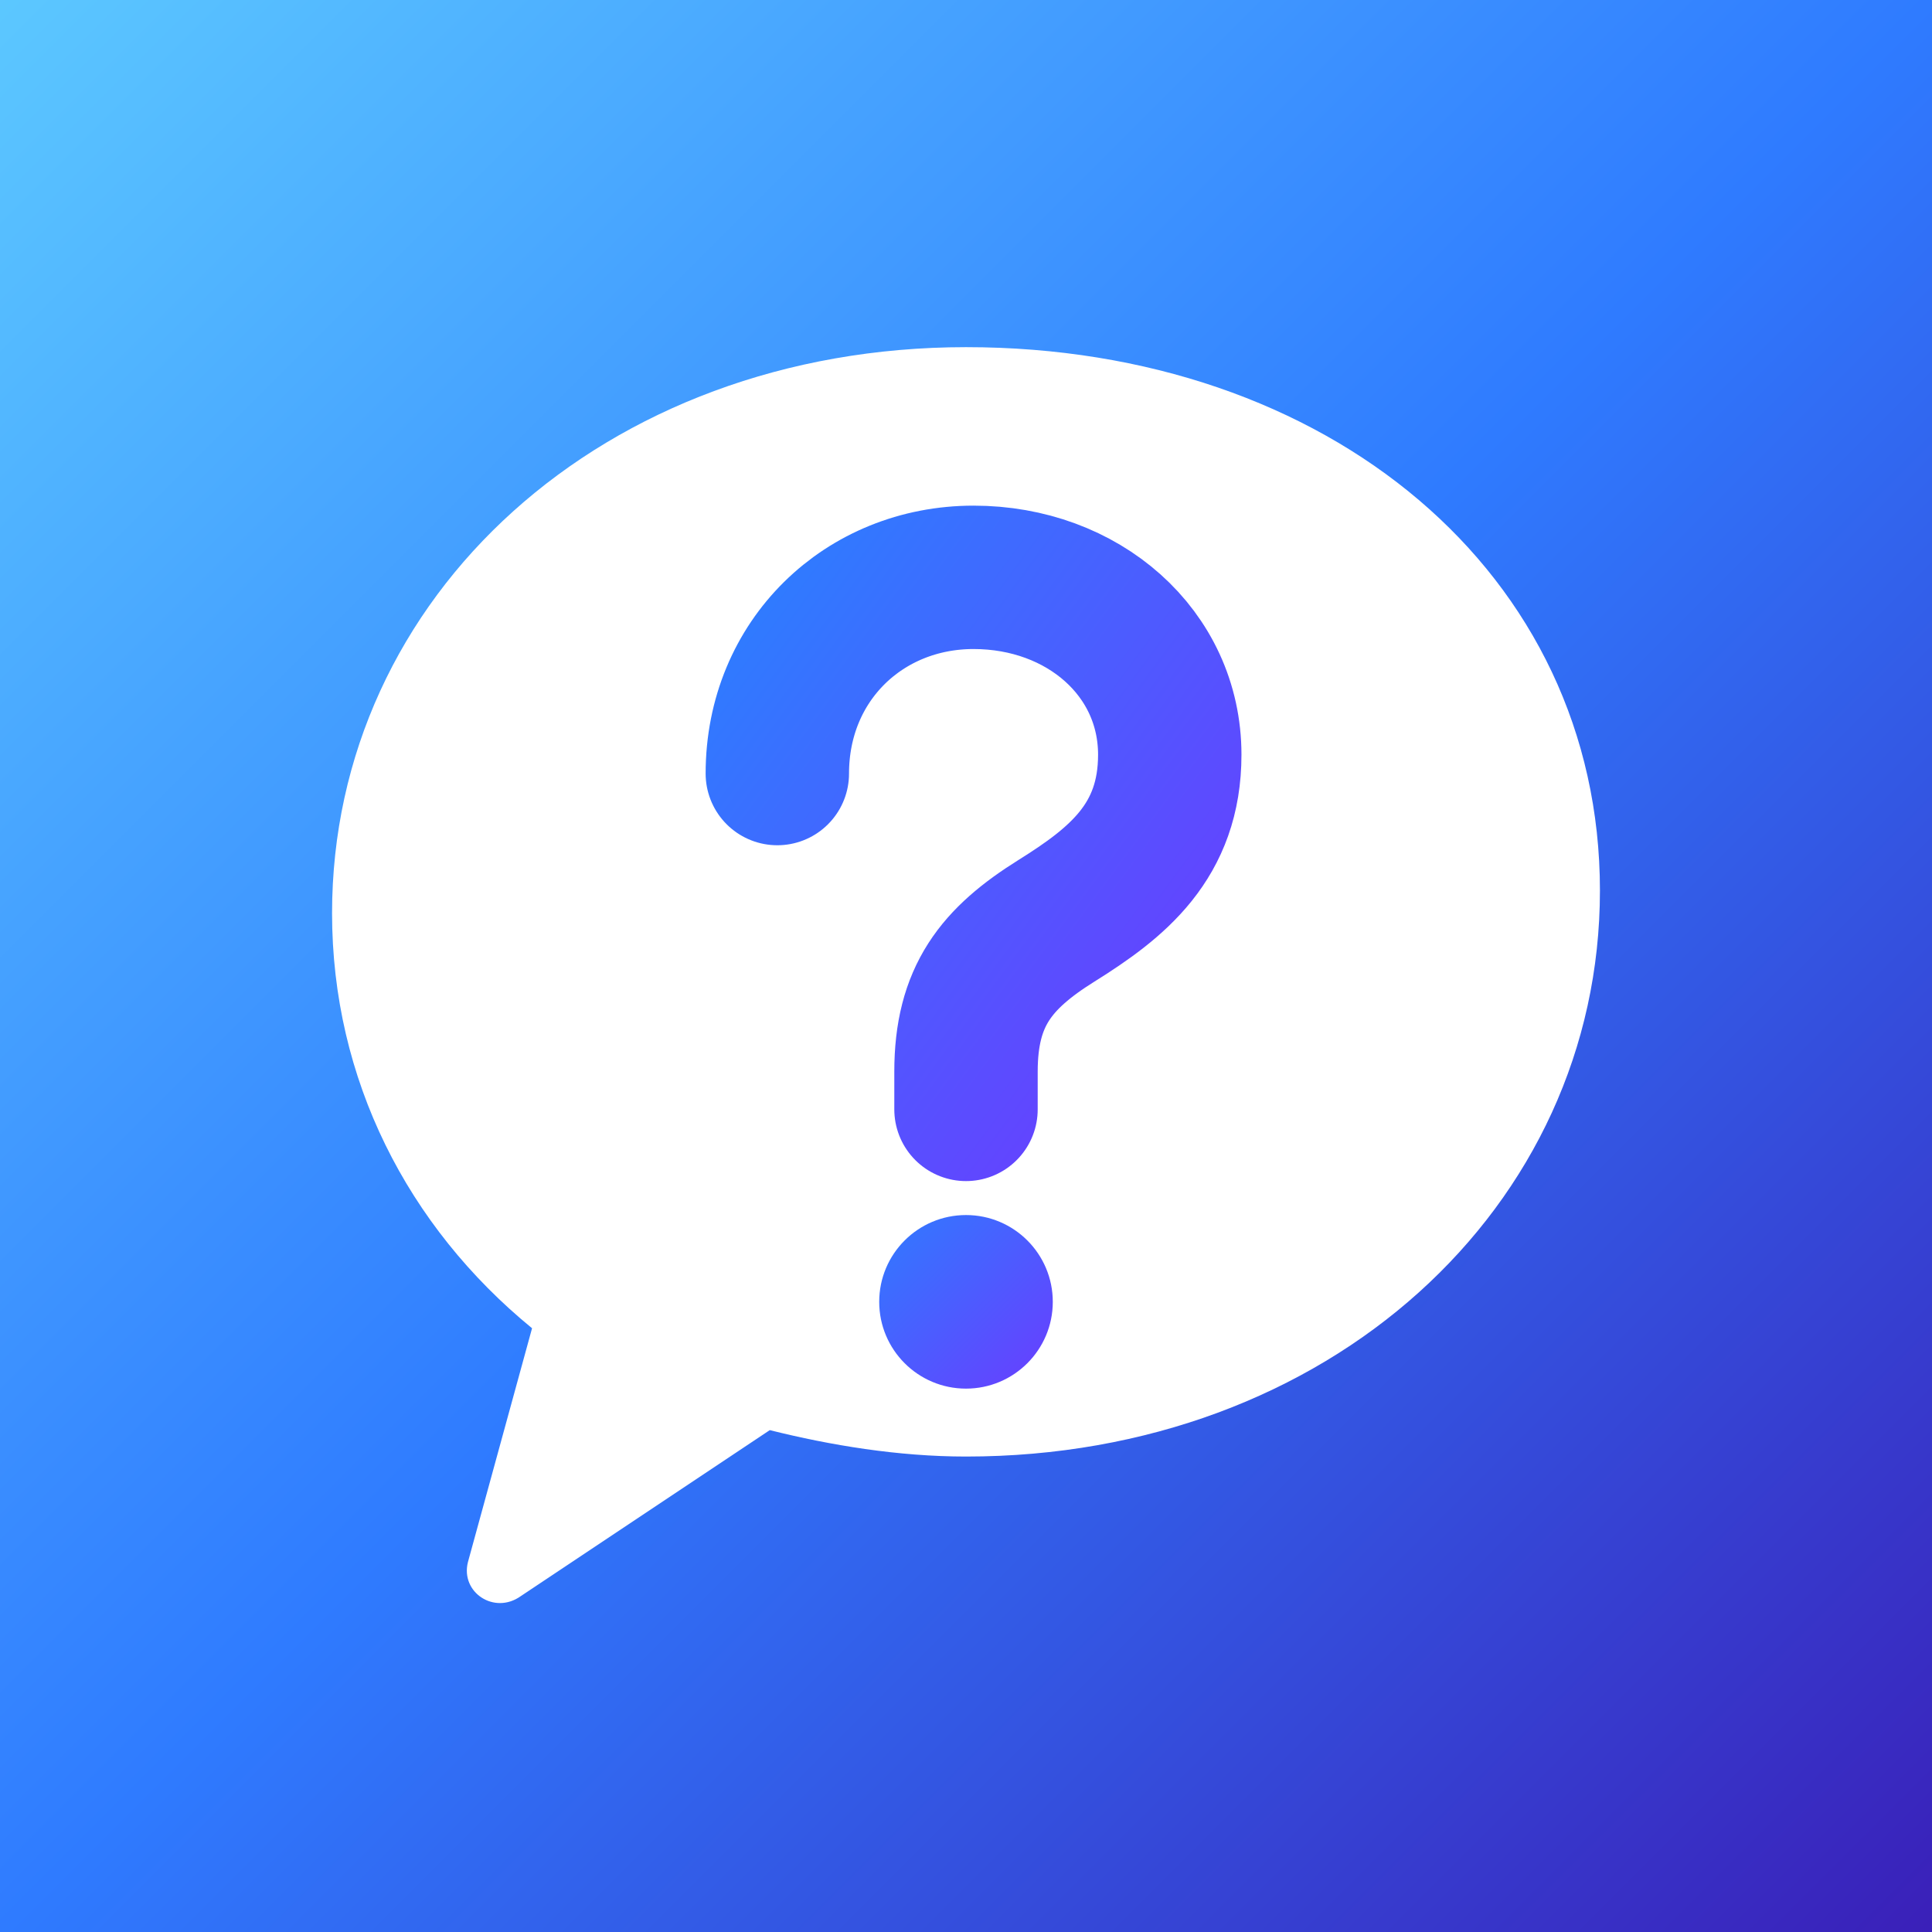
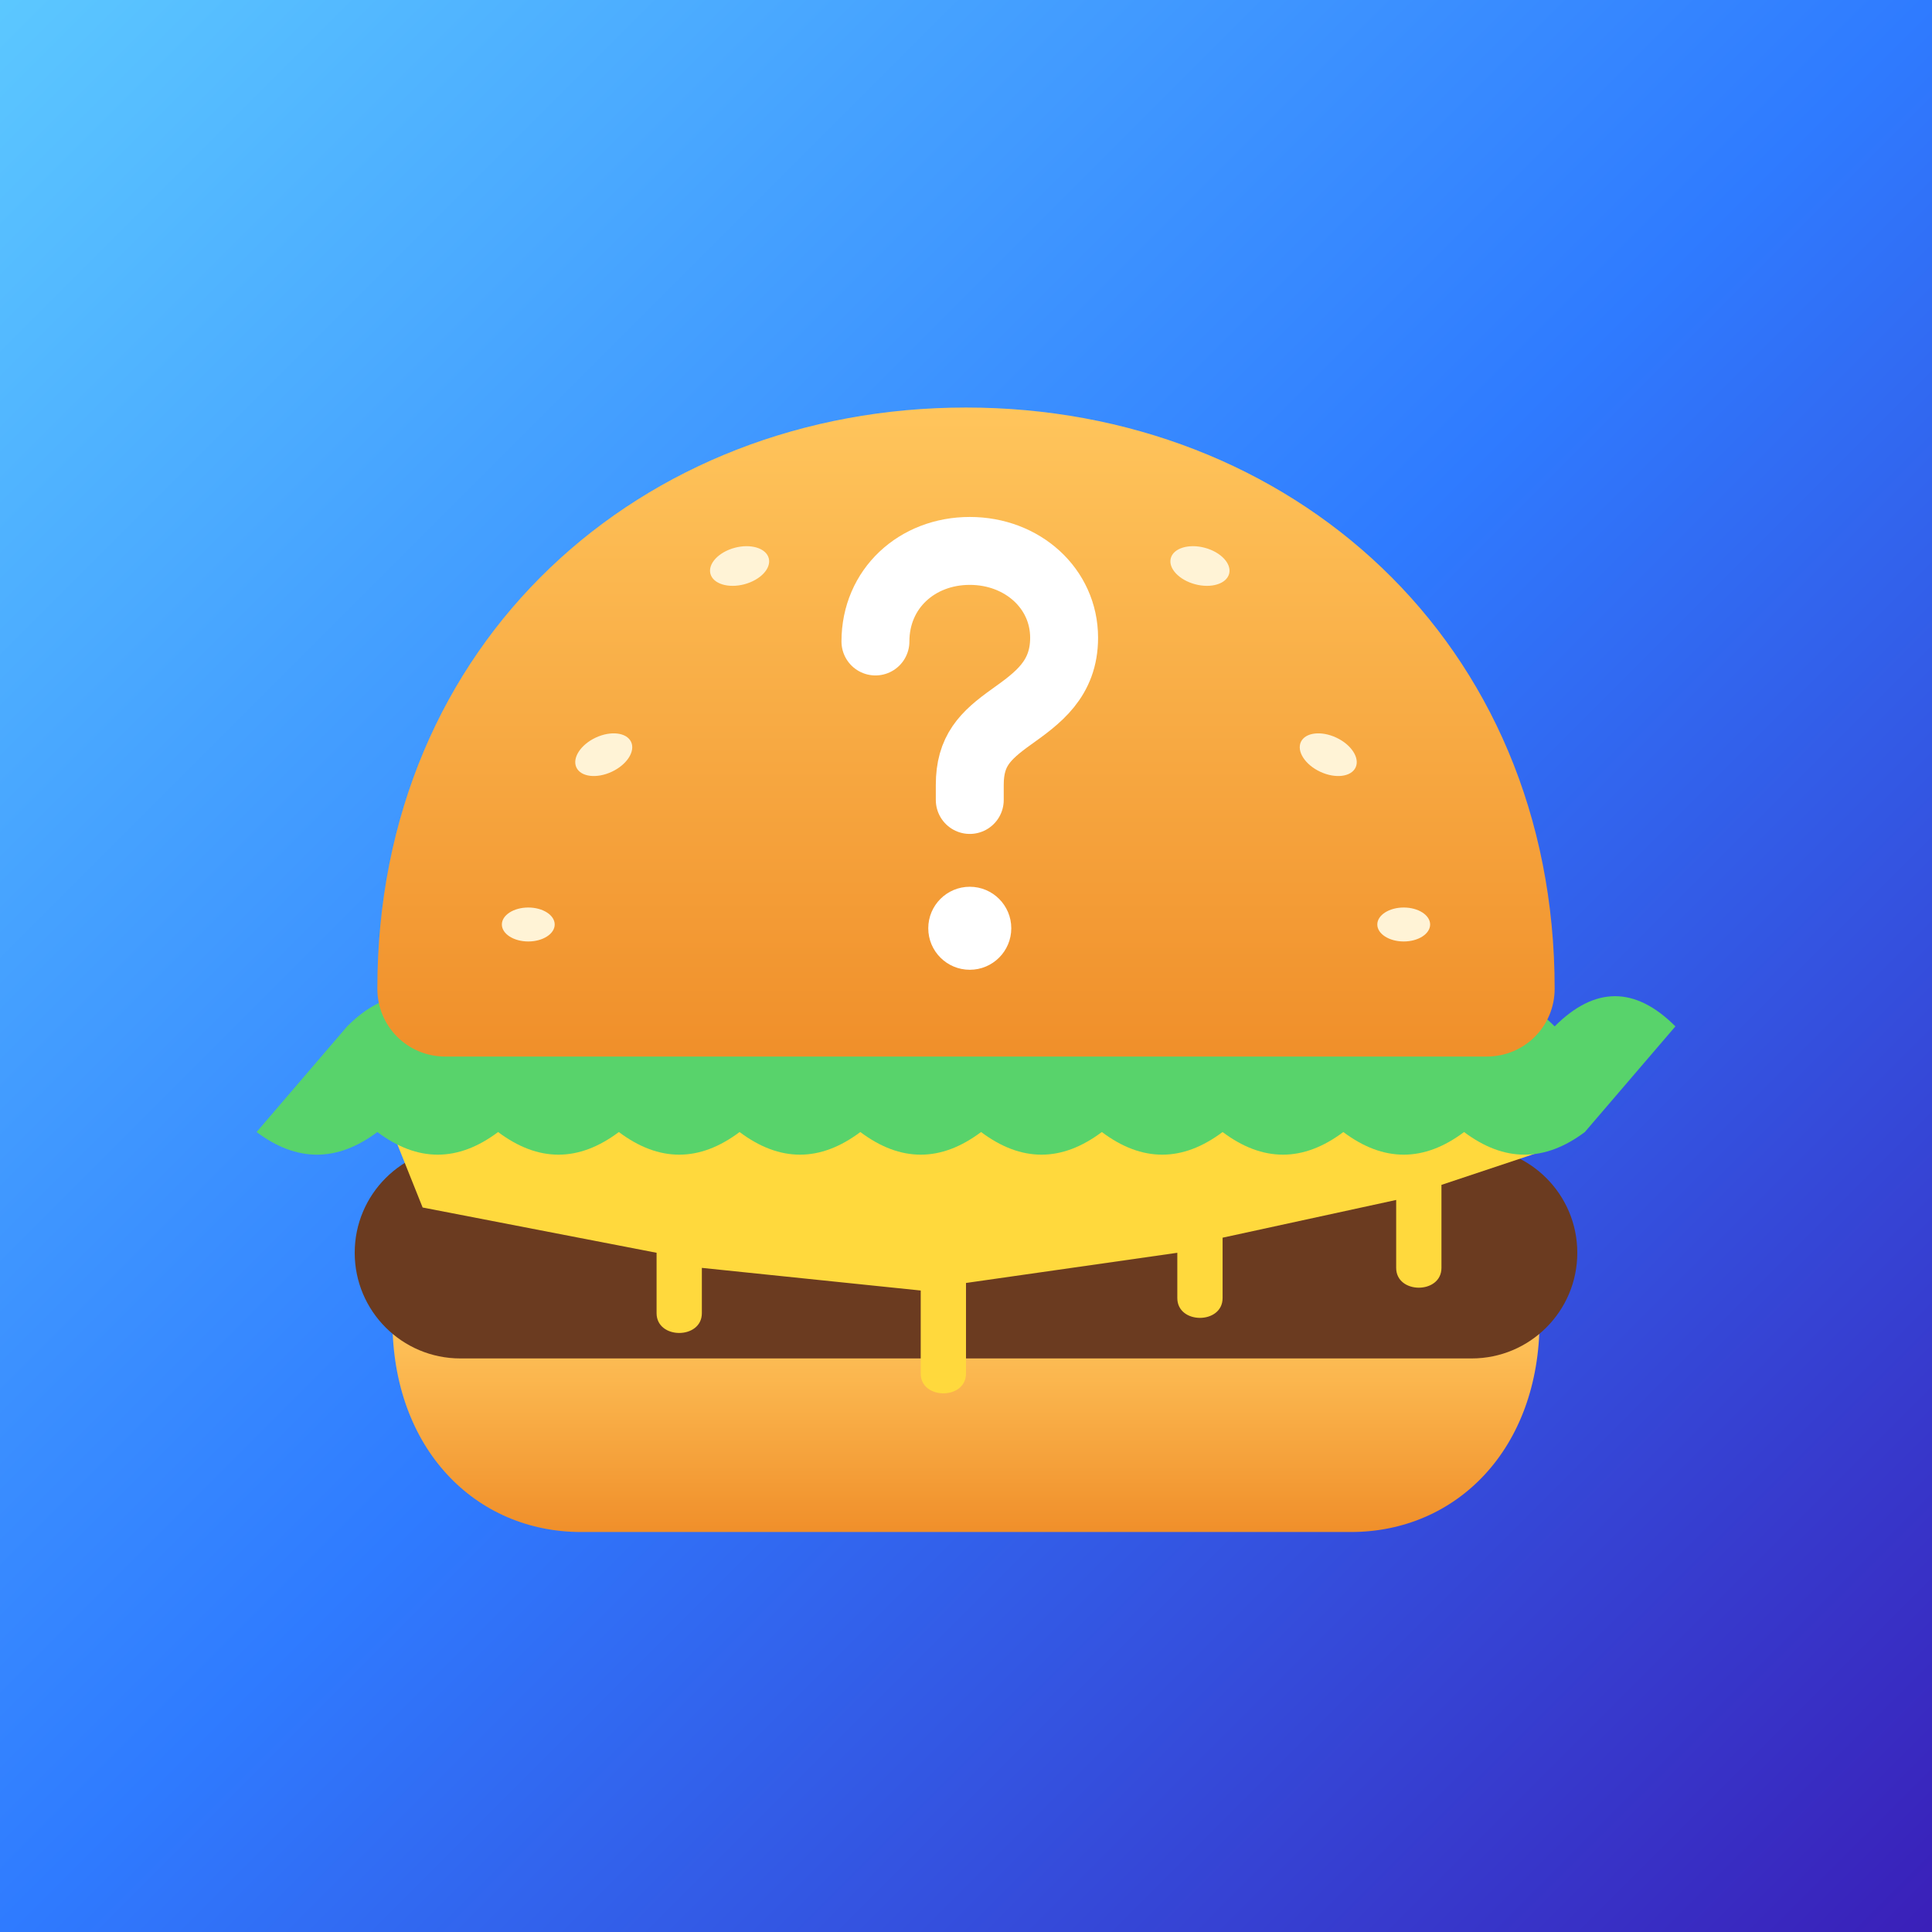
<svg xmlns="http://www.w3.org/2000/svg" viewBox="0 0 512 512" width="512" height="512">
  <defs>
    <linearGradient id="bg" x1="0" y1="0" x2="1" y2="1">
      <stop offset="0" stop-color="#5cc8ff" />
      <stop offset="0.5" stop-color="#2f7bff" />
      <stop offset="1" stop-color="#3a1fb8" />
    </linearGradient>
-     <linearGradient id="q" x1="0" y1="0" x2="1" y2="1">
-       <stop offset="0" stop-color="#2f7bff" />
-       <stop offset="1" stop-color="#6a3cff" />
+     <linearGradient id="bun" x1="0" y1="0" x2="0" y2="1">
+       <stop offset="0" stop-color="#ffc55c" />
+       <stop offset="1" stop-color="#f08f2a" />
    </linearGradient>
  </defs>
  <rect width="512" height="512" fill="url(#bg)" />
-   <path d="M256 92c-96 0-168 66-168 150 0 44 20 83 53 110l-17 62c-2 8 7 14 14 9l66-44c16 4 34 7 52 7 96 0 168-66 168-150S352 92 256 92z" fill="#ffffff" />
-   <path d="M206 205c0-30 23-52 52-52s52 20 52 47c0 23-14 34-30 44-16 10-24 20-24 40v10" fill="none" stroke="url(#q)" stroke-width="38" stroke-linecap="round" stroke-linejoin="round" />
-   <circle cx="256" cy="345" r="23" fill="url(#q)" />
+   <g id="art">
+     <path d="M104 350h304c0 34-22 56-50 56H154c-28 0-50-22-50-56z" fill="url(#bun)" />
+     <rect x="94" y="304" width="324" height="56" rx="28" fill="#6b3b20" />
+     <path d="M100 290h312v14l-30 10v22c0 7-12 7-12 0v-18l-46 10v16c0 7-12 7-12 0v-12l-56 8v24c0 7-12 7-12 0v-22l-58-6v12c0 7-12 7-12 0v-16l-62-12z" fill="#ffd93d" />
+     <path d="M92 272 q16 -16 32 0 q16 -16 32 0 q16 -16 32 0 q16 -16 32 0 q16 -16 32 0 q16 -16 32 0 q16 -16 32 0 q16 -16 32 0 q16 -16 32 0 q16 -16 32 0 q16 -16 32 0 L420 300 q-16 12 -32 0 q-16 12 -32 0 q-16 12 -32 0 q-16 12 -32 0 q-16 12 -32 0 q-16 12 -32 0 q-16 12 -32 0 q-16 12 -32 0 q-16 12 -32 0 q-16 12 -32 0 q-16 12 -32 0 z" fill="#58d36b" />
+     <path d="M100 262c0-92 70-154 156-154s156 62 156 154c0 10-8 18-18 18H118c-10 0-18-8-18-18z" fill="url(#bun)" />
+     <g fill="#fff3d6">
+       <ellipse cx="160" cy="200" rx="8" ry="5" transform="rotate(-25 160 200)" />
+       <ellipse cx="352" cy="200" rx="8" ry="5" transform="rotate(25 352 200)" />
+       <ellipse cx="196" cy="150" rx="8" ry="5" transform="rotate(-15 196 150)" />
+       <ellipse cx="318" cy="150" rx="8" ry="5" transform="rotate(15 318 150)" />
+       <ellipse cx="140" cy="245" rx="7" ry="4.5" />
+       <ellipse cx="372" cy="245" rx="7" ry="4.5" />
+     </g>
+     <path d="M232 170c0-14 11-24 25-24s25 10 25 23c0 11-7 16-14 21s-11 9-11 18v4" fill="none" stroke="#ffffff" stroke-width="18" stroke-linecap="round" stroke-linejoin="round" />
+     <circle cx="257" cy="246" r="11" fill="#ffffff" />
+   </g>
</svg>
